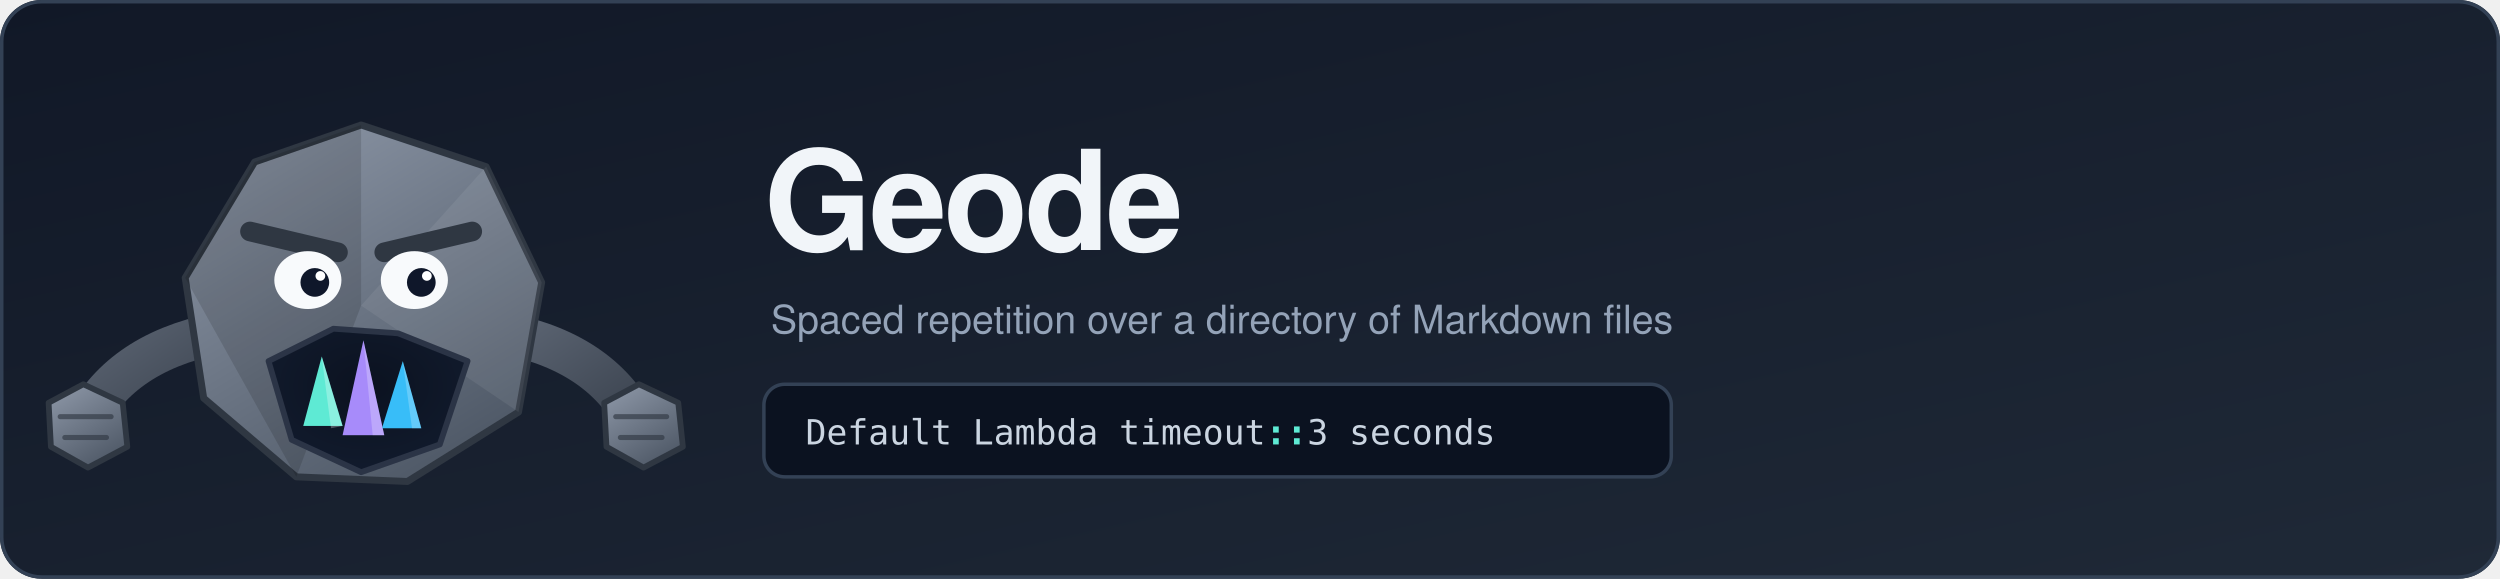
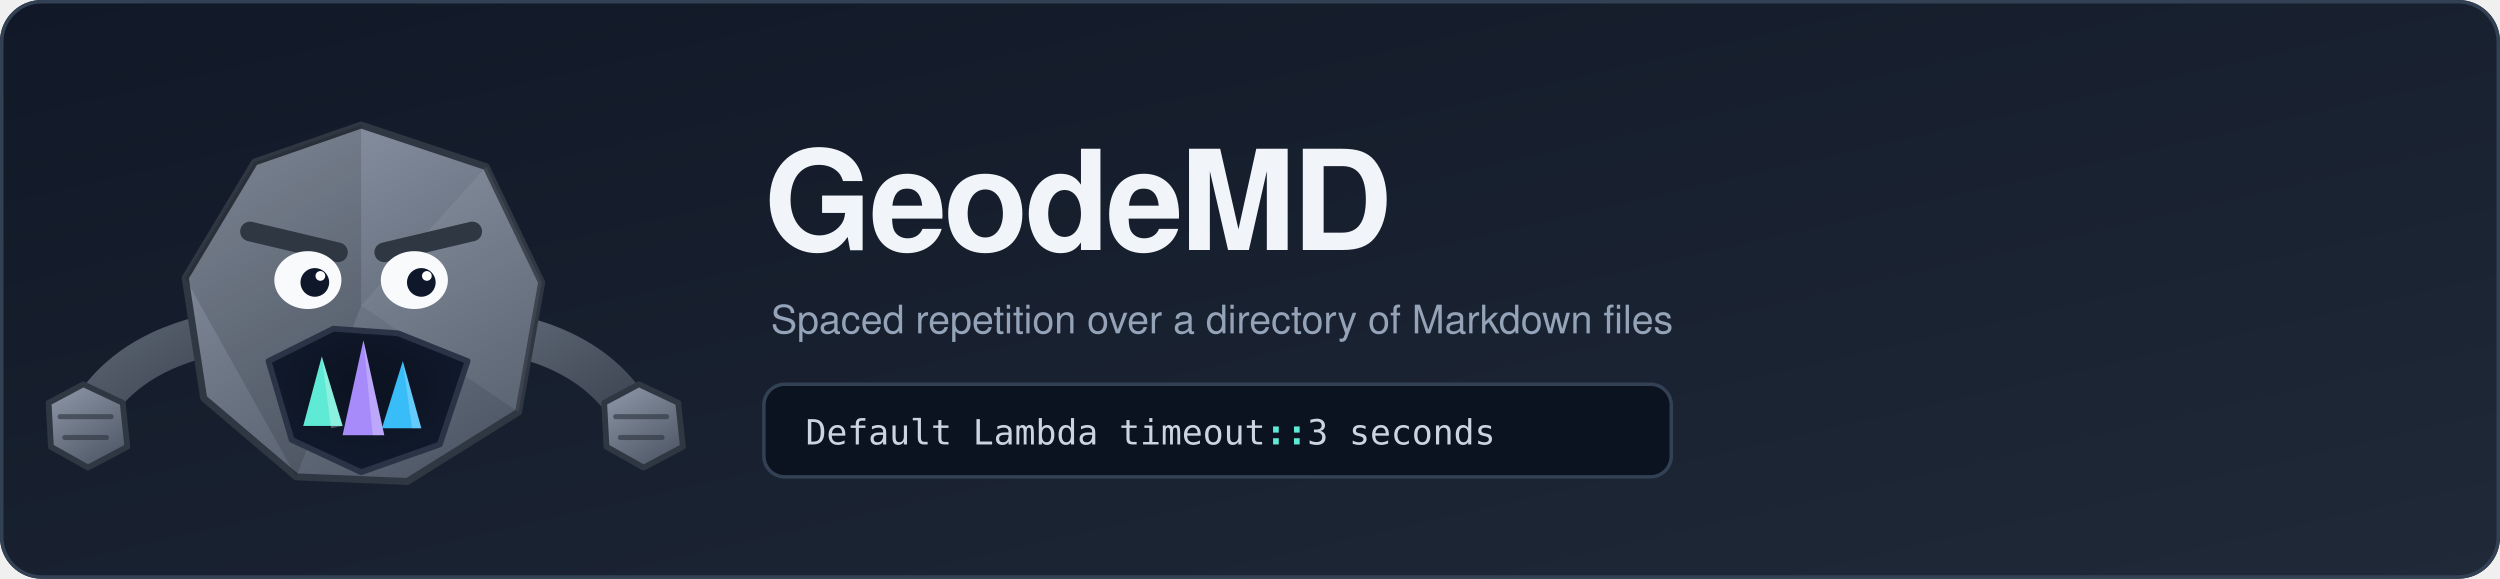
- <svg xmlns="http://www.w3.org/2000/svg" viewBox="0 0 1080 250" width="1080" height="250" role="img" aria-label="Geode — spaced repetition over an ordinary directory of Markdown files">
+ <svg xmlns="http://www.w3.org/2000/svg" viewBox="0 0 1080 250" width="1080" height="250" role="img" aria-label="GeodeMD — spaced repetition over a directory of Markdown files">
  <defs>
    <linearGradient id="bg" x1="0" y1="0" x2="1" y2="1">
      <stop offset="0" stop-color="#111827" />
      <stop offset="1" stop-color="#1f2937" />
    </linearGradient>
    <linearGradient id="rock" x1="0.2" y1="0" x2="0.8" y2="1">
      <stop offset="0" stop-color="#8b95a5" />
      <stop offset="1" stop-color="#4b5563" />
    </linearGradient>
    <linearGradient id="rockDark" x1="0" y1="0" x2="1" y2="1">
      <stop offset="0" stop-color="#5b6472" />
      <stop offset="1" stop-color="#39414d" />
    </linearGradient>
    <radialGradient id="cavity" cx="0.5" cy="0.4" r="0.75">
      <stop offset="0" stop-color="#0b1220" />
      <stop offset="1" stop-color="#131d30" />
    </radialGradient>
  </defs>
  <rect x="0" y="0" width="1080" height="250" rx="18" fill="url(#bg)" />
  <rect x="0.75" y="0.75" width="1078.5" height="248.5" rx="17.25" fill="none" stroke="#334155" stroke-width="1.5" />
  <g transform="translate(6,4)">
    <path d="M88 140 C58 146 40 160 30 180" fill="none" stroke="url(#rockDark)" stroke-width="18" stroke-linecap="round" />
    <path d="M212 140 C242 146 260 160 270 180" fill="none" stroke="url(#rockDark)" stroke-width="18" stroke-linecap="round" />
    <path d="M30 162 L47 170 L49 189 L32 198 L16 189 L15 170 Z" fill="url(#rock)" stroke="#2f3742" stroke-width="2.5" stroke-linejoin="round" />
    <path d="M20 176 h22 M22 185 h18" stroke="#2f3742" stroke-width="2.2" stroke-linecap="round" opacity="0.65" />
    <path d="M270 162 L287 170 L289 189 L272 198 L256 189 L255 170 Z" fill="url(#rock)" stroke="#2f3742" stroke-width="2.5" stroke-linejoin="round" />
    <path d="M260 176 h22 M262 185 h18" stroke="#2f3742" stroke-width="2.2" stroke-linecap="round" opacity="0.65" />
    <path d="M150 50 L204 68 L228 118 L218 174 L170 204 L122 202 L82 168 L74 116 L104 66 Z" fill="url(#rock)" stroke="#2f3742" stroke-width="3" stroke-linejoin="round" />
    <path d="M150 50 L104 66 L74 116 L122 202 L150 128 Z" fill="#000000" opacity="0.13" />
    <path d="M204 68 L228 118 L218 174 L150 128 Z" fill="#ffffff" opacity="0.07" />
    <path d="M110 152 L138 138 L166 140 L196 152 L184 188 L150 200 L120 186 Z" fill="url(#cavity)" stroke="#2b3446" stroke-width="2.5" stroke-linejoin="round" />
    <path d="M125 180 L133 150 L142 180 Z" fill="#5eead4" />
    <path d="M142 184 L151 143 L160 184 Z" fill="#a78bfa" />
    <path d="M159 181 L168 152 L176 181 Z" fill="#38bdf8" />
    <path d="M133 150 L142 180 L137 181 Z" fill="#ffffff" opacity="0.28" />
    <path d="M151 143 L160 184 L155 184 Z" fill="#ffffff" opacity="0.24" />
    <path d="M168 152 L176 181 L172 181 Z" fill="#ffffff" opacity="0.22" />
    <path d="M102 96 L140 105 M198 96 L160 105" stroke="#2f3742" stroke-width="8.5" stroke-linecap="round" />
    <ellipse cx="127" cy="117" rx="14.5" ry="12.5" fill="#f8fafc" />
    <ellipse cx="173" cy="117" rx="14.5" ry="12.5" fill="#f8fafc" />
    <circle cx="130" cy="118" r="6.2" fill="#0f172a" />
    <circle cx="176" cy="118" r="6.2" fill="#0f172a" />
    <circle cx="132.4" cy="115.2" r="2.1" fill="#ffffff" />
    <circle cx="178.4" cy="115.2" r="2.1" fill="#ffffff" />
  </g>
  <g transform="translate(330,0)" font-family="ui-sans-serif, -apple-system, BlinkMacSystemFont, 'Segoe UI', Helvetica, Arial, sans-serif">
-     <text x="0" y="108" font-size="60" font-weight="700" fill="#f1f5f9" letter-spacing="-1.5">Geode</text>
+     <text x="0" y="108" font-size="60" font-weight="700" fill="#f1f5f9" letter-spacing="-1.5">GeodeMD</text>
    <text x="3" y="144" font-size="17" font-weight="400" fill="#94a3b8">Spaced repetition over a directory of Markdown files</text>
    <rect x="0" y="166" width="392" height="40" rx="9" fill="#0b1220" stroke="#334155" stroke-width="1.5" />
    <text x="18" y="192" font-family="ui-monospace, SFMono-Regular, Menlo, Consolas, monospace" font-size="15" fill="#cbd5e1">Default Lambda timeout<tspan fill="#5eead4" font-weight="700"> :: </tspan>3 seconds</text>
  </g>
</svg>
